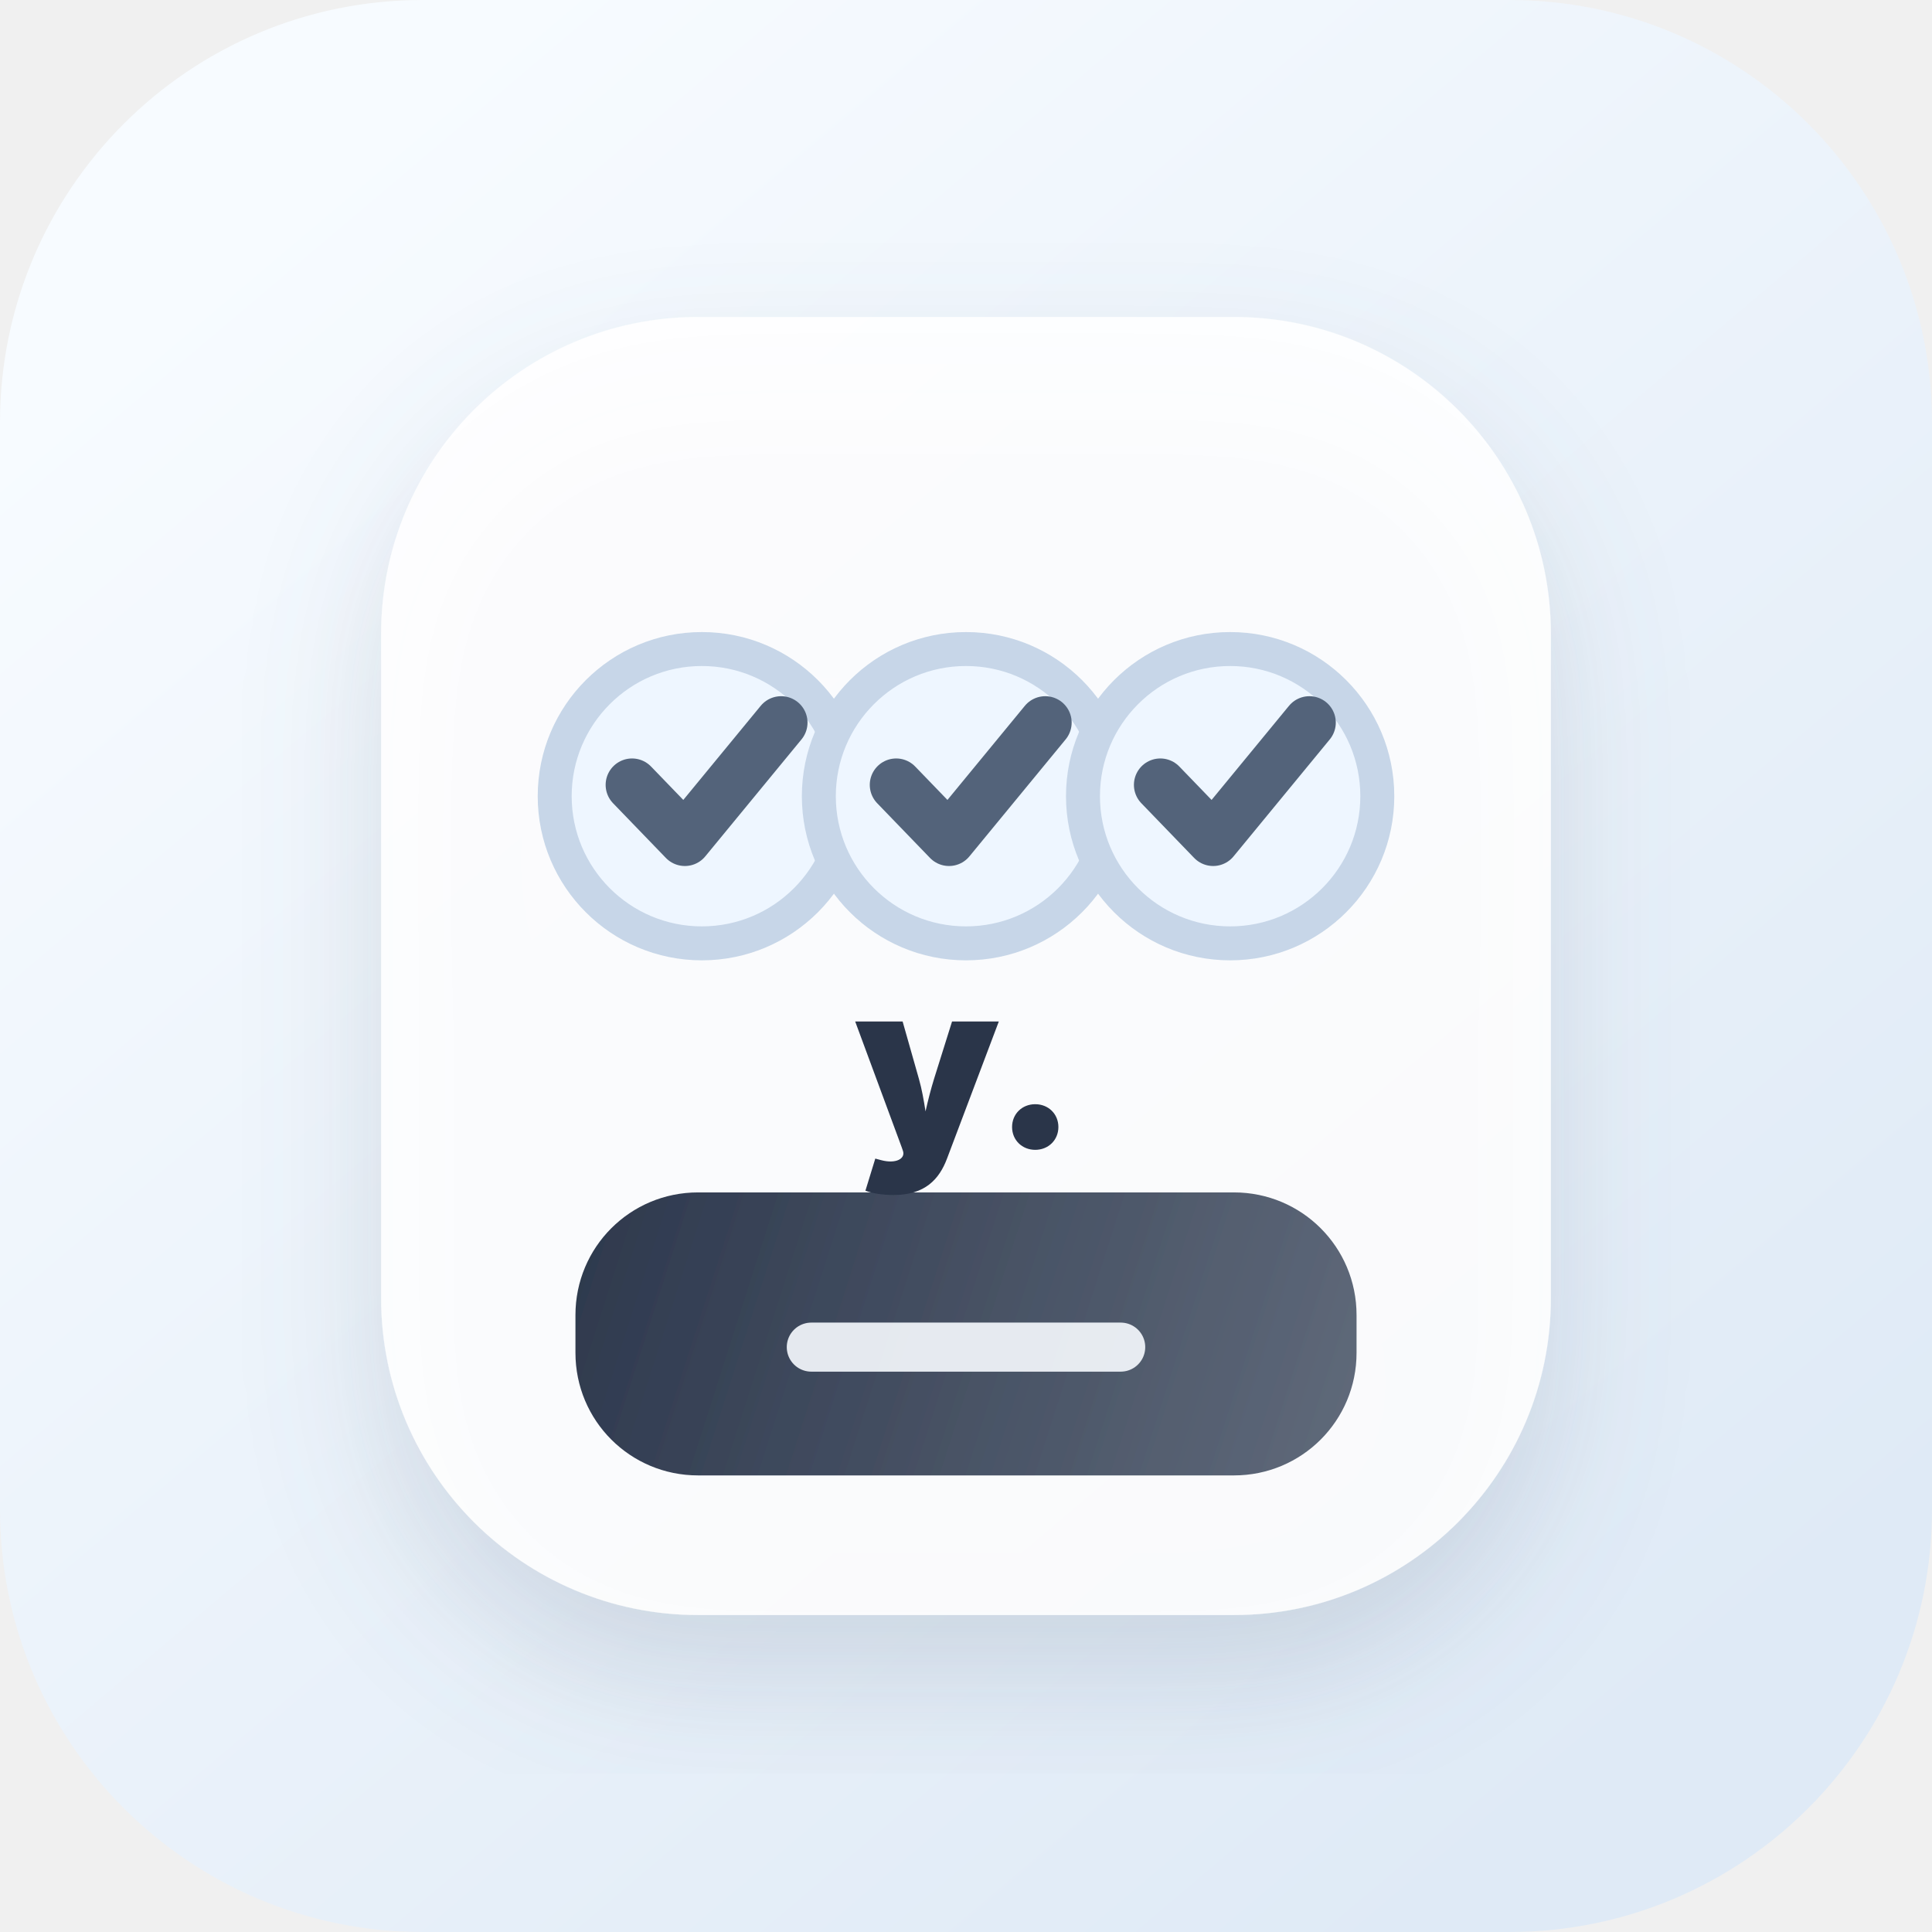
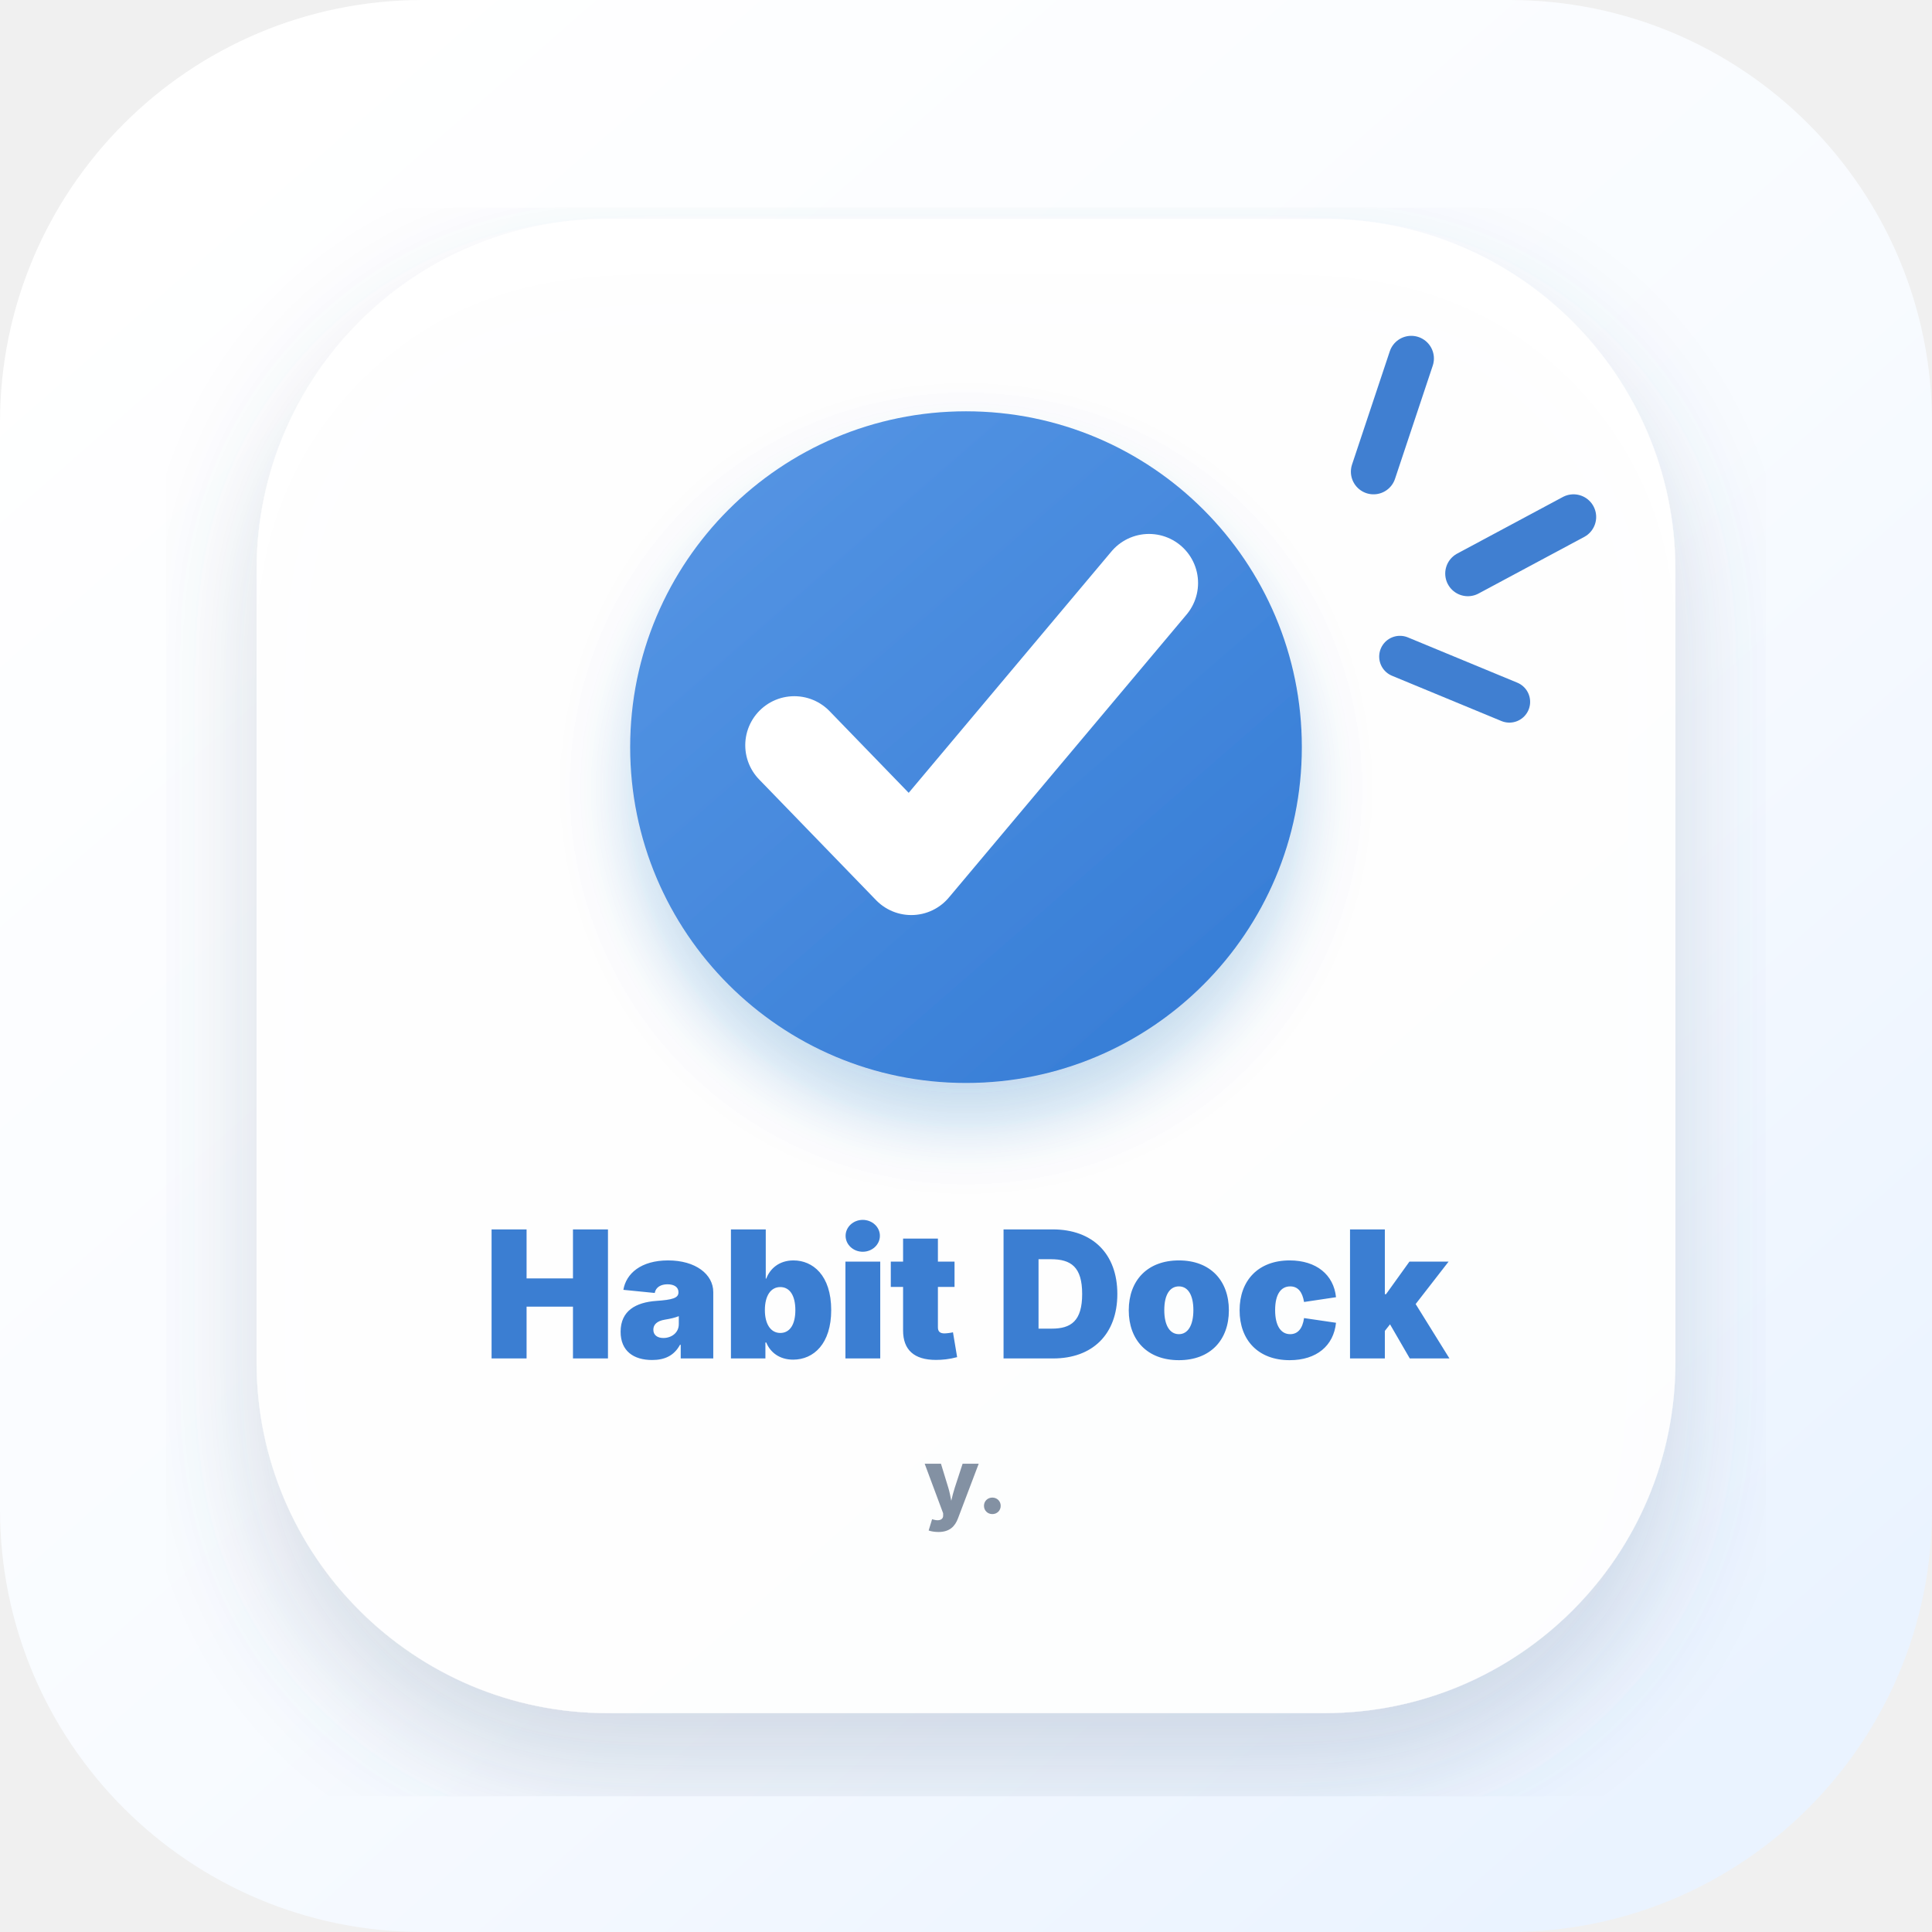
<svg xmlns="http://www.w3.org/2000/svg" width="1024" height="1024" viewBox="0 0 1024 1024">
  <defs>
-     <linearGradient id="bg" x1="160" y1="96" x2="864" y2="928" gradientUnits="userSpaceOnUse">
-       <stop offset="0" stop-color="#f7fbff" />
-       <stop offset="1" stop-color="#dfeaf6" />
+     <linearGradient id="bg" x1="112" y1="72" x2="884" y2="952" gradientUnits="userSpaceOnUse">
+       <stop offset="0" stop-color="#ffffff" />
+       <stop offset="0.55" stop-color="#f8fbff" />
+       <stop offset="1" stop-color="#eaf3ff" />
    </linearGradient>
-     <linearGradient id="dock" x1="262" y1="658" x2="762" y2="818" gradientUnits="userSpaceOnUse">
-       <stop offset="0" stop-color="#293449" />
-       <stop offset="1" stop-color="#667080" />
+     <linearGradient id="blue" x1="284" y1="218" x2="760" y2="766" gradientUnits="userSpaceOnUse">
+       <stop offset="0" stop-color="#5b99e6" />
+       <stop offset="1" stop-color="#246fce" />
    </linearGradient>
-     <filter id="shadow" x="110" y="80" width="804" height="860" filterUnits="userSpaceOnUse" color-interpolation-filters="sRGB">
-       <feDropShadow dx="0" dy="34" stdDeviation="36" flood-color="#6d7d90" flood-opacity=".24" />
+     <filter id="softShadow" x="88" y="80" width="848" height="872" filterUnits="userSpaceOnUse" color-interpolation-filters="sRGB">
+       <feDropShadow dx="0" dy="30" stdDeviation="30" flood-color="#496684" flood-opacity=".22" />
+     </filter>
+     <filter id="markShadow" x="204" y="178" width="616" height="616" filterUnits="userSpaceOnUse" color-interpolation-filters="sRGB">
+       <feDropShadow dx="0" dy="22" stdDeviation="18" flood-color="#1d65bd" flood-opacity=".24" />
    </filter>
  </defs>
  <rect width="1024" height="1024" rx="224" fill="url(#bg)" />
-   <g filter="url(#shadow)">
-     <rect x="202" y="168" width="620" height="688" rx="168" fill="#ffffff" opacity=".88" />
-     <path d="M305 697c0-36 29-65 65-65h284c36 0 65 29 65 65v20c0 36-29 65-65 65H370c-36 0-65-29-65-65v-20Z" fill="url(#dock)" />
-     <circle cx="372" cy="422" r="78" fill="#eef6ff" stroke="#c7d6e8" stroke-width="18" />
-     <circle cx="512" cy="422" r="78" fill="#eef6ff" stroke="#c7d6e8" stroke-width="18" />
-     <circle cx="652" cy="422" r="78" fill="#eef6ff" stroke="#c7d6e8" stroke-width="18" />
-     <path d="M335 416l28 29 51-62" fill="none" stroke="#52647a" stroke-width="28" stroke-linecap="round" stroke-linejoin="round" />
-     <path d="M475 416l28 29 51-62" fill="none" stroke="#52647a" stroke-width="28" stroke-linecap="round" stroke-linejoin="round" />
-     <path d="M615 416l28 29 51-62" fill="none" stroke="#52647a" stroke-width="28" stroke-linecap="round" stroke-linejoin="round" />
-     <path d="M430 714h164" stroke="#f7fbff" stroke-width="26" stroke-linecap="round" opacity=".9" />
-     <text x="512" y="608" text-anchor="middle" fill="#293449" font-family="-apple-system,BlinkMacSystemFont,'Segoe UI',sans-serif" font-size="122" font-weight="900">y.</text>
+   <g filter="url(#softShadow)">
+     <rect x="136" y="116" width="752" height="792" rx="186" fill="#ffffff" opacity=".94" />
+     <g filter="url(#markShadow)">
+       <circle cx="512" cy="396" r="178" fill="url(#blue)" />
+       <path d="M421 395l62 64 126-150" fill="none" stroke="#ffffff" stroke-width="52" stroke-linecap="round" stroke-linejoin="round" />
+     </g>
+     <path d="M728 250l20-60" fill="none" stroke="#3f7fd1" stroke-width="24" stroke-linecap="round" />
+     <path d="M778 304l56-30" fill="none" stroke="#3f7fd1" stroke-width="24" stroke-linecap="round" />
+     <path d="M742 348l58 24" fill="none" stroke="#3f7fd1" stroke-width="22" stroke-linecap="round" />
+     <text x="512" y="720" text-anchor="middle" fill="#3b7ed2" font-family="-apple-system,BlinkMacSystemFont,'Hiragino Sans','Yu Gothic','Noto Sans JP',sans-serif" font-size="94" font-weight="900" letter-spacing="0">Habit Dock</text>
+     <text x="512" y="802" text-anchor="middle" fill="#8391a3" font-family="-apple-system,BlinkMacSystemFont,'Hiragino Sans','Yu Gothic','Noto Sans JP',sans-serif" font-size="48" font-weight="800" letter-spacing="0">y.</text>
  </g>
</svg>
